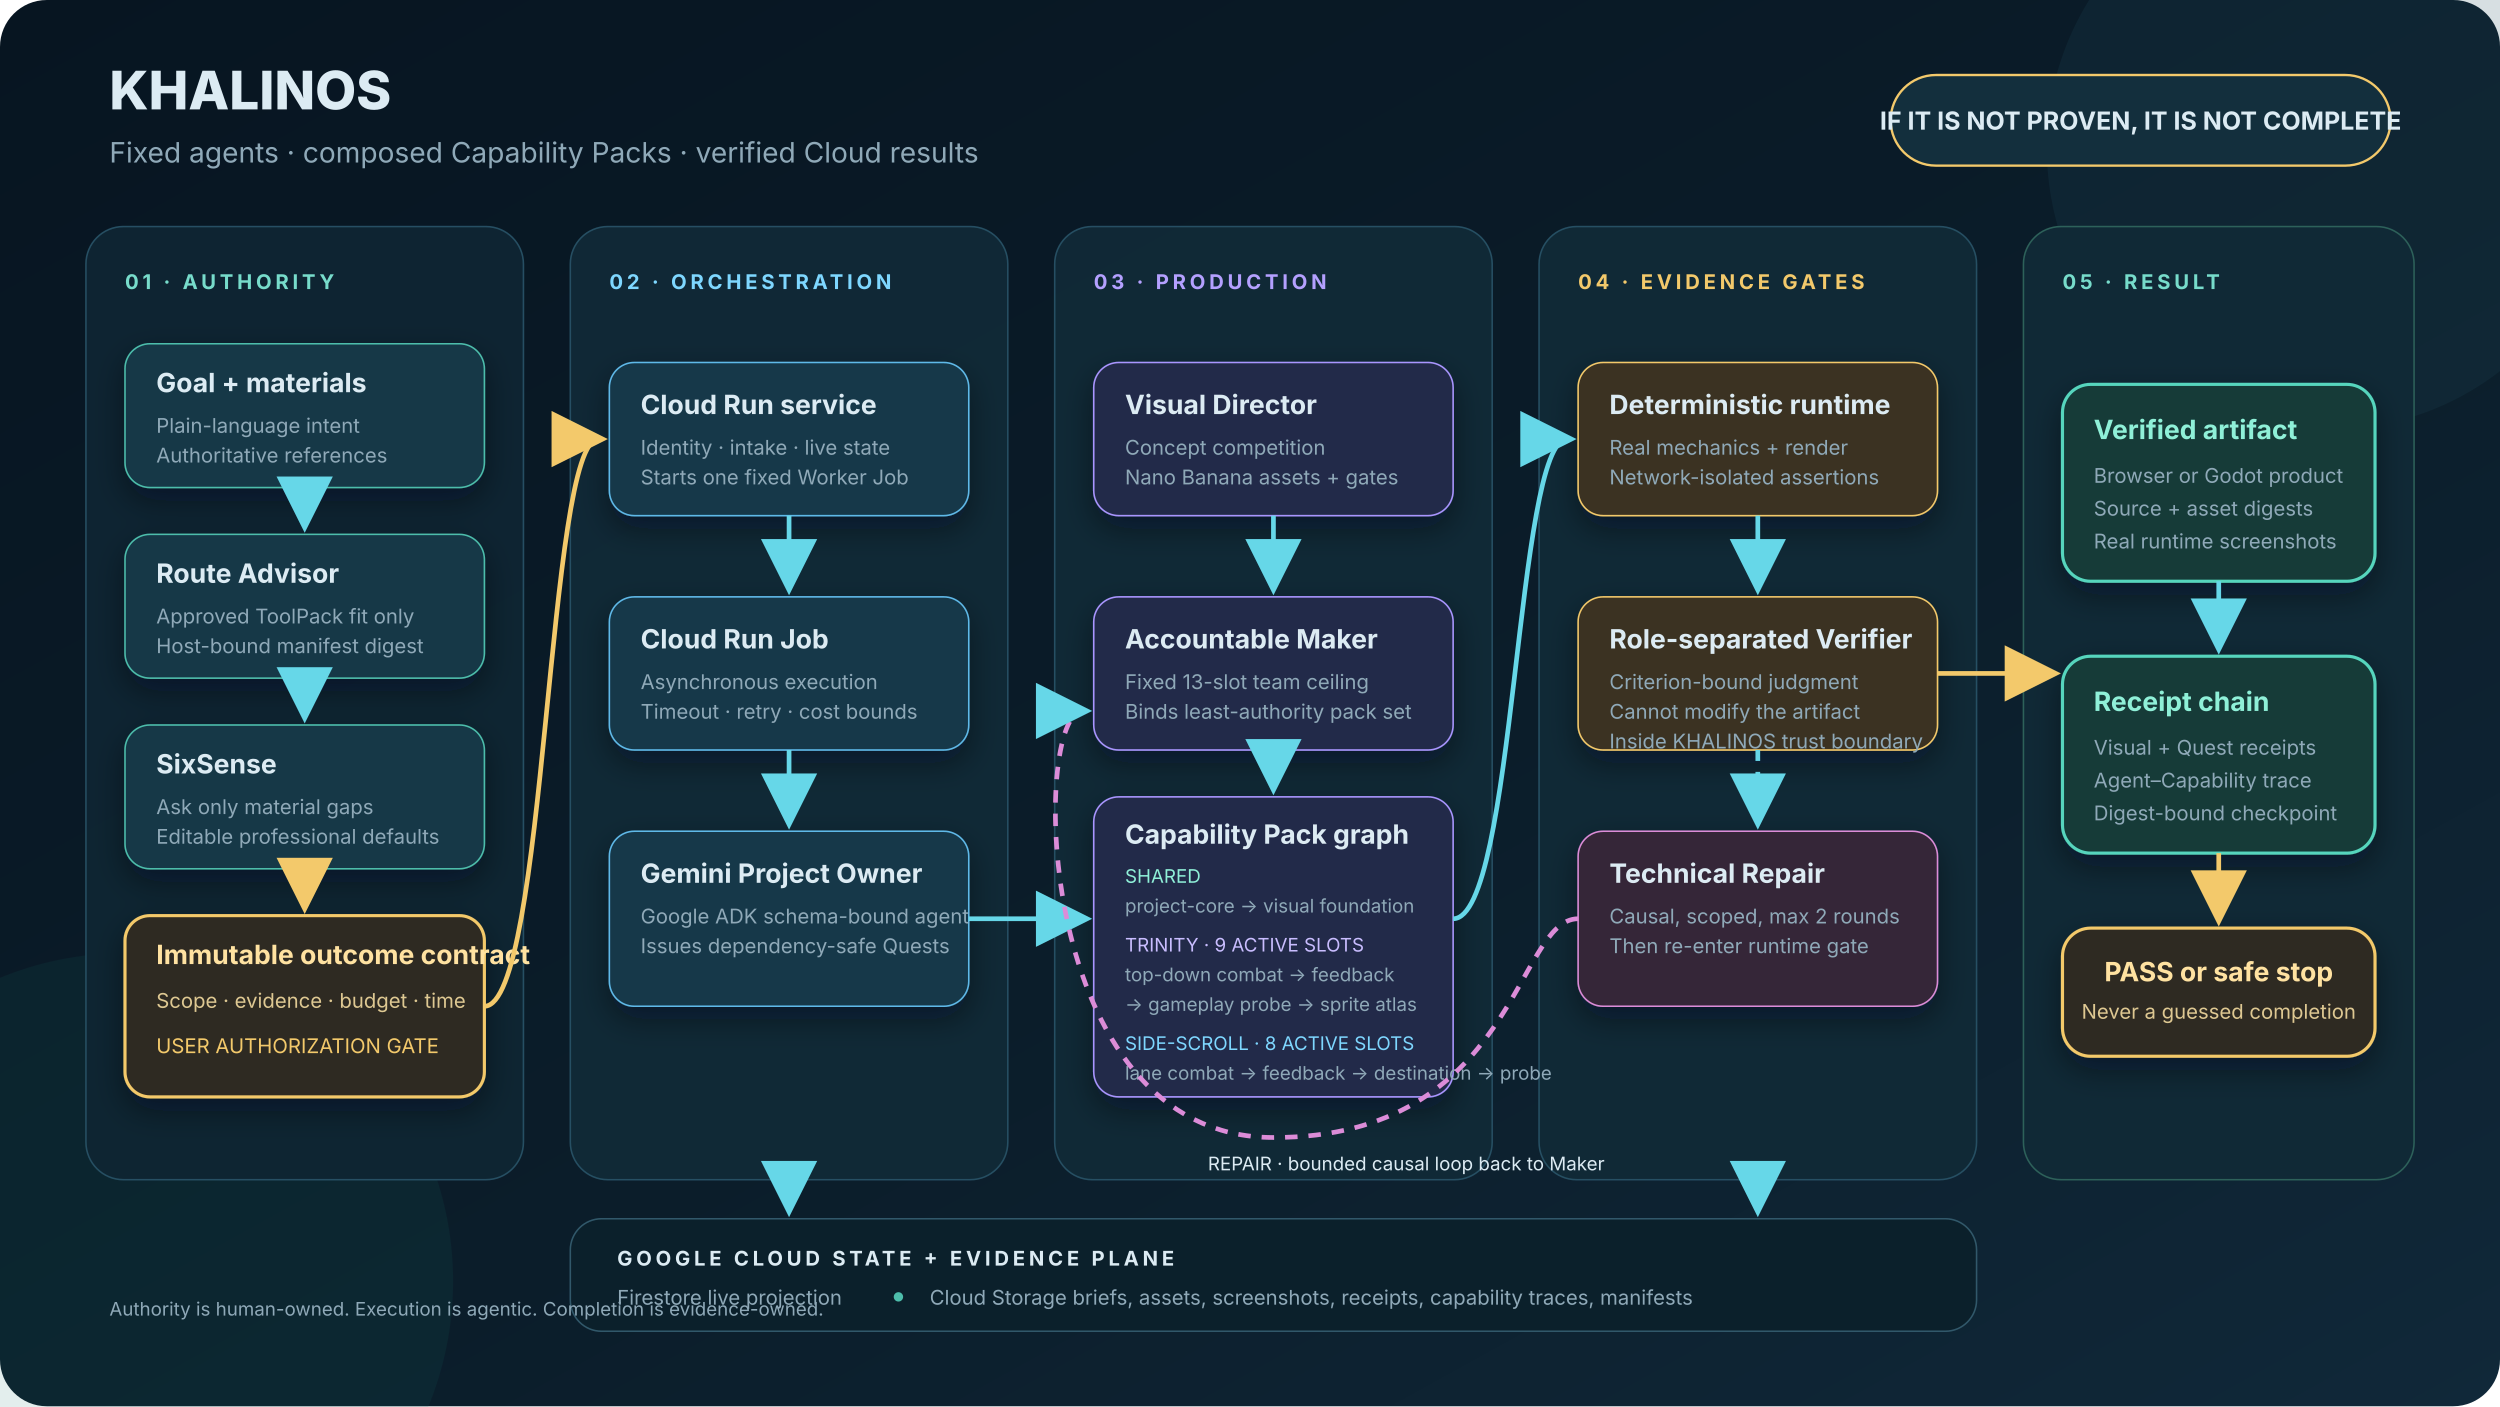
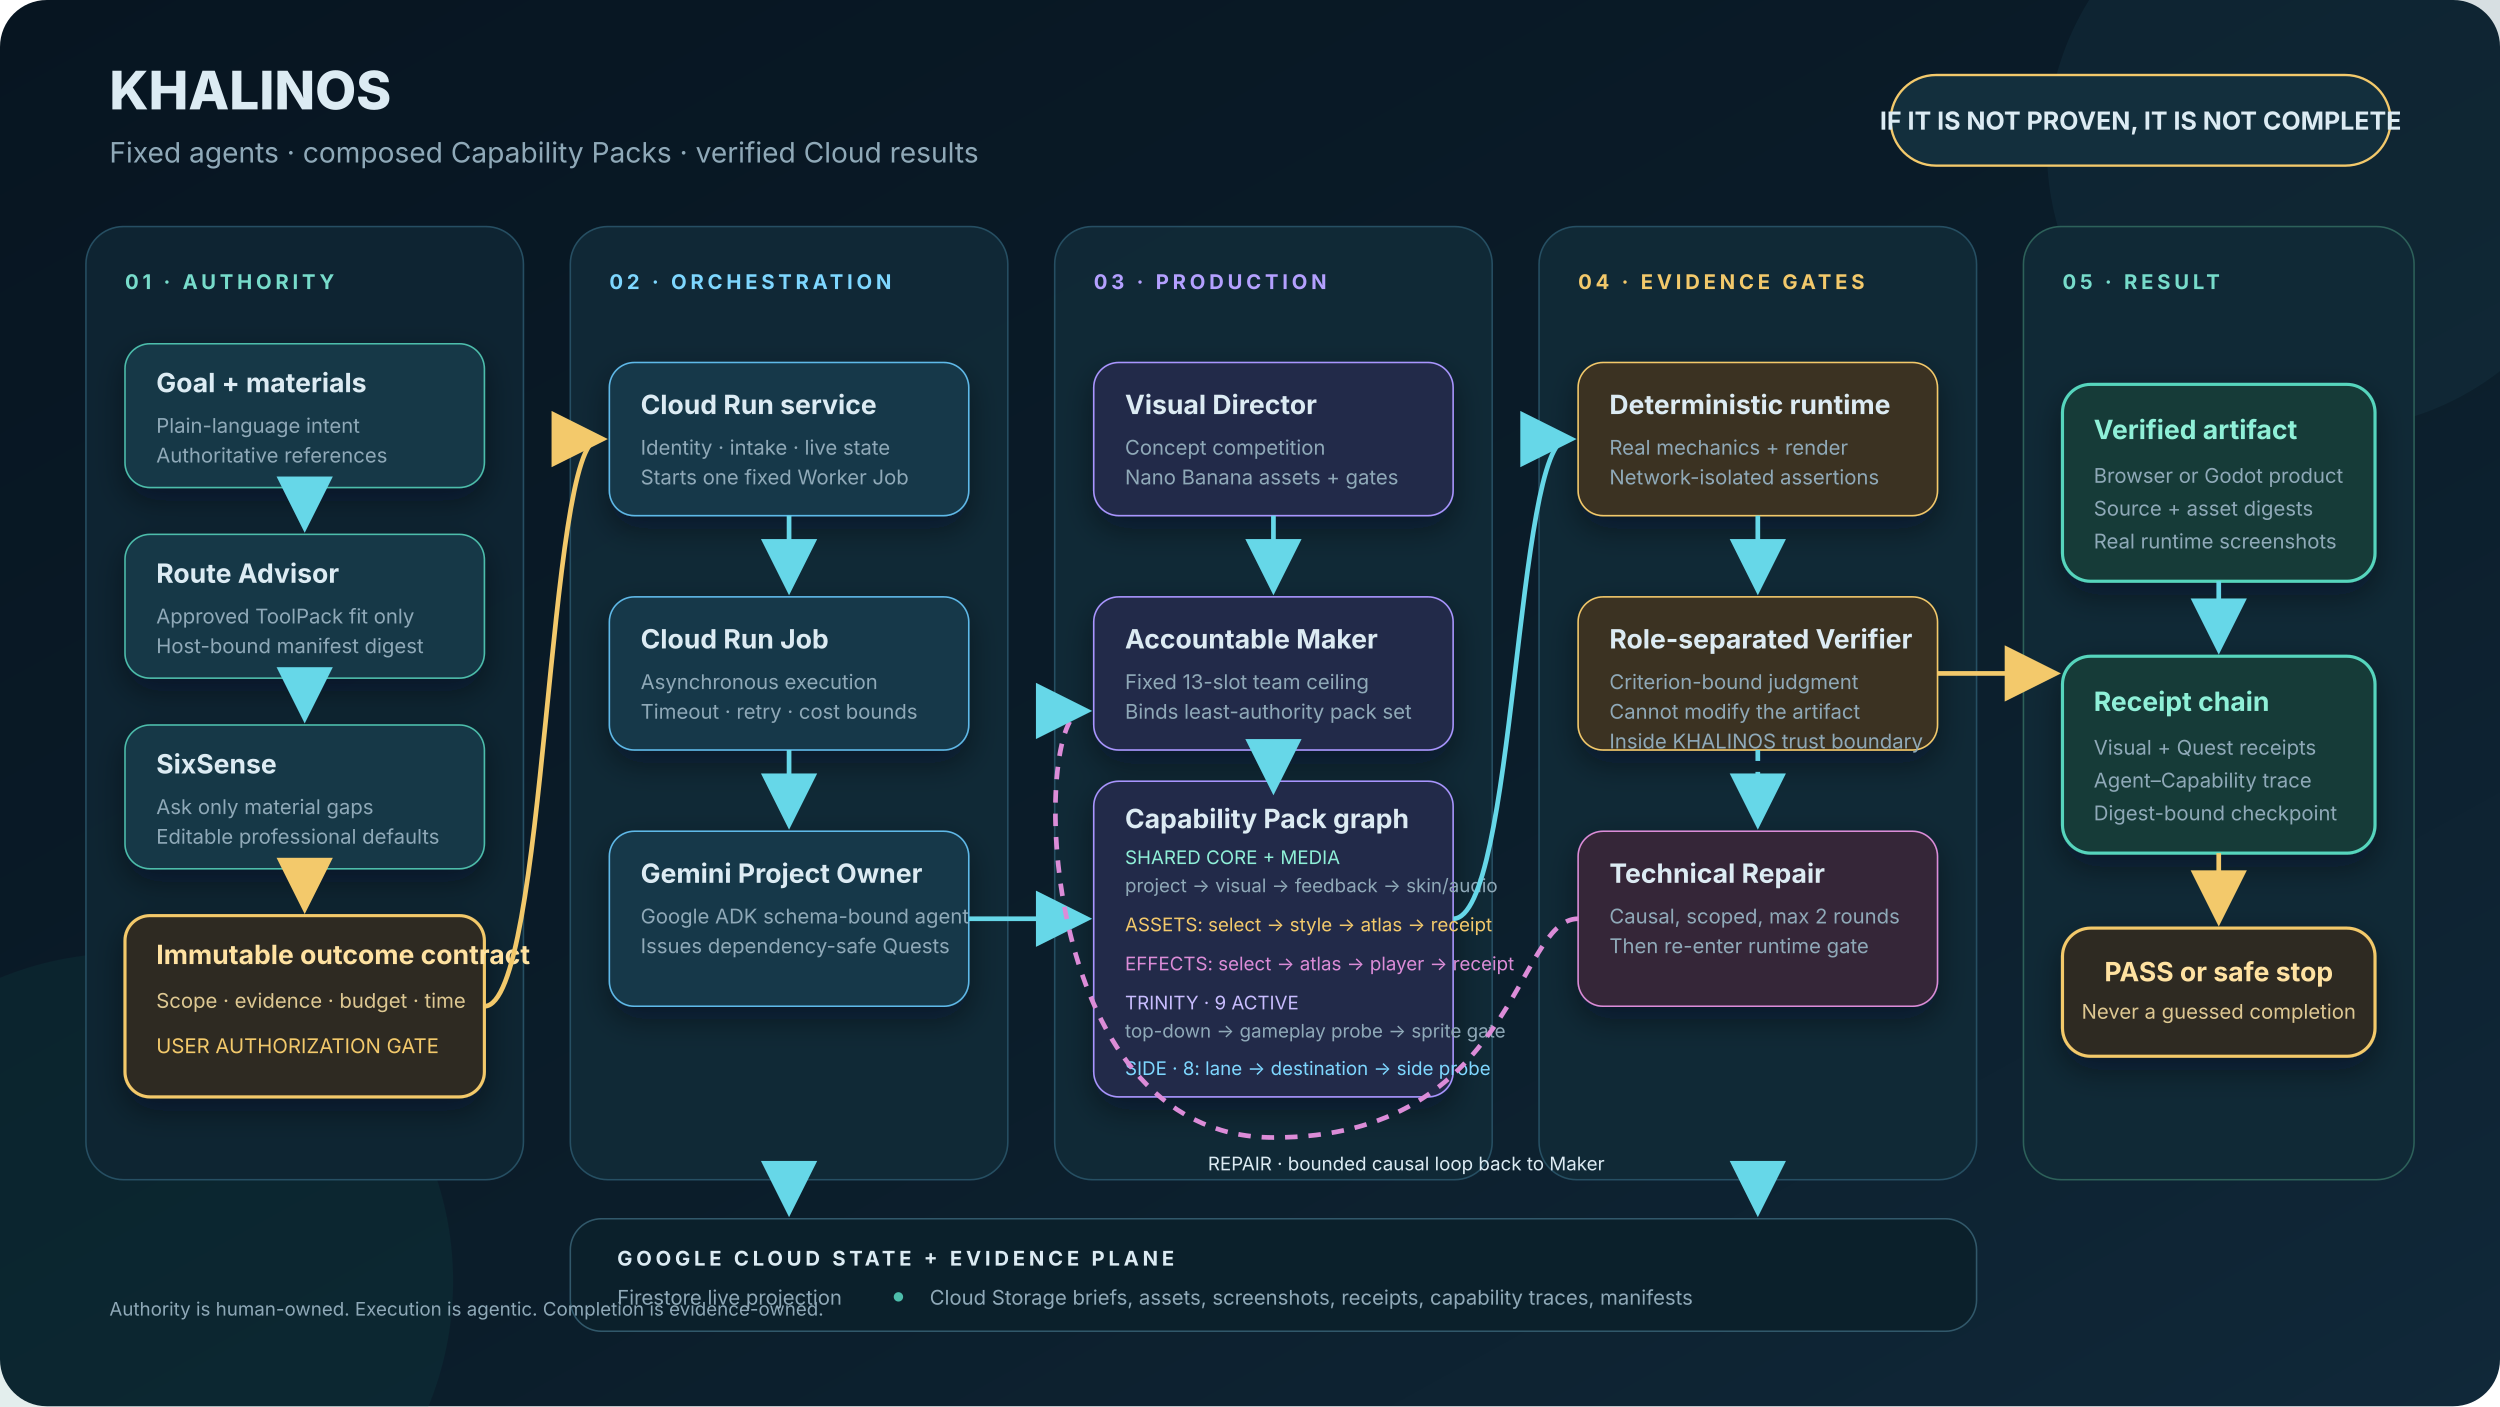
<svg xmlns="http://www.w3.org/2000/svg" width="1600" height="900" viewBox="0 0 1600 900" role="img" aria-labelledby="title desc">
  <defs>
    <linearGradient id="bg" x1="0" y1="0" x2="1" y2="1">
      <stop offset="0" stop-color="#071521" />
      <stop offset="0.56" stop-color="#0b1d2a" />
      <stop offset="1" stop-color="#102839" />
    </linearGradient>
    <linearGradient id="hero" x1="0" y1="0" x2="1" y2="0">
      <stop offset="0" stop-color="#3ce0c5" />
      <stop offset="1" stop-color="#7ed7ff" />
    </linearGradient>
    <filter id="shadow" x="-20%" y="-20%" width="140%" height="140%">
      <feDropShadow dx="0" dy="8" stdDeviation="10" flood-color="#000814" flood-opacity="0.42" />
    </filter>
    <marker id="arrow" markerWidth="12" markerHeight="12" refX="10" refY="6" orient="auto" markerUnits="strokeWidth">
      <path d="M0,0 L12,6 L0,12 z" fill="#66d7e8" />
    </marker>
    <marker id="arrowGold" markerWidth="12" markerHeight="12" refX="10" refY="6" orient="auto" markerUnits="strokeWidth">
      <path d="M0,0 L12,6 L0,12 z" fill="#f3c96b" />
    </marker>
    <style>
      .label { font-family: Inter, Segoe UI, Arial, sans-serif; fill: #dcebf3; }
      .muted { fill: #8fa9b8; }
      .caps { font-size: 13px; font-weight: 700; letter-spacing: 2.4px; }
      .lane-title { font-size: 20px; font-weight: 750; }
      .node-title { font-size: 17px; font-weight: 700; }
      .node-copy { font-size: 13px; }
      .small { font-size: 12px; }
      .flow { fill: none; stroke: #66d7e8; stroke-width: 3; marker-end: url(#arrow); }
      .gold-flow { fill: none; stroke: #f3c96b; stroke-width: 3; marker-end: url(#arrowGold); }
      .dash { stroke-dasharray: 7 7; }
    </style>
  </defs>
  <rect width="1600" height="900" rx="30" fill="url(#bg)" />
  <circle cx="1490" cy="95" r="180" fill="#1f5060" opacity="0.18" />
  <circle cx="80" cy="820" r="210" fill="#116b63" opacity="0.12" />
  <text x="70" y="70" class="label" font-size="34" font-weight="800">KHALINOS</text>
  <text x="70" y="104" class="label muted" font-size="18">Fixed agents · composed Capability Packs · verified Cloud results</text>
  <rect x="1210" y="48" width="320" height="58" rx="29" fill="#132f3d" stroke="#f3c96b" stroke-width="1.5" />
  <text x="1370" y="83" class="label" font-size="16" font-weight="700" text-anchor="middle">IF IT IS NOT PROVEN, IT IS NOT COMPLETE</text>
  <g opacity="0.98">
    <rect x="55" y="145" width="280" height="610" rx="24" fill="#0e2532" stroke="#275064" />
    <rect x="365" y="145" width="280" height="610" rx="24" fill="#102936" stroke="#275064" />
    <rect x="675" y="145" width="280" height="610" rx="24" fill="#102936" stroke="#275064" />
    <rect x="985" y="145" width="280" height="610" rx="24" fill="#102936" stroke="#275064" />
    <rect x="1295" y="145" width="250" height="610" rx="24" fill="#102936" stroke="#2e625b" />
  </g>
  <g class="label">
    <text x="80" y="185" class="caps" fill="#77dccb">01 · AUTHORITY</text>
    <text x="390" y="185" class="caps" fill="#7ed7ff">02 · ORCHESTRATION</text>
    <text x="700" y="185" class="caps" fill="#b4a0ff">03 · PRODUCTION</text>
    <text x="1010" y="185" class="caps" fill="#f3c96b">04 · EVIDENCE GATES</text>
    <text x="1320" y="185" class="caps" fill="#77dccb">05 · RESULT</text>
  </g>
  <g filter="url(#shadow)">
    <rect x="80" y="220" width="230" height="92" rx="16" fill="#143746" stroke="#4dbdab" />
    <rect x="80" y="342" width="230" height="92" rx="16" fill="#143746" stroke="#4dbdab" />
    <rect x="80" y="464" width="230" height="92" rx="16" fill="#143746" stroke="#4dbdab" />
    <rect x="80" y="586" width="230" height="116" rx="16" fill="#2f2a20" stroke="#f3c96b" stroke-width="2" />
  </g>
  <g class="label">
    <text x="100" y="251" class="node-title">Goal + materials</text>
    <text x="100" y="277" class="node-copy muted">Plain-language intent</text>
    <text x="100" y="296" class="node-copy muted">Authoritative references</text>
    <text x="100" y="373" class="node-title">Route Advisor</text>
    <text x="100" y="399" class="node-copy muted">Approved ToolPack fit only</text>
    <text x="100" y="418" class="node-copy muted">Host-bound manifest digest</text>
    <text x="100" y="495" class="node-title">SixSense</text>
    <text x="100" y="521" class="node-copy muted">Ask only material gaps</text>
    <text x="100" y="540" class="node-copy muted">Editable professional defaults</text>
    <text x="100" y="617" class="node-title" fill="#ffe2a1">Immutable outcome contract</text>
    <text x="100" y="645" class="node-copy" fill="#dec892">Scope · evidence · budget · time</text>
    <text x="100" y="674" class="node-copy" fill="#f3c96b">USER AUTHORIZATION GATE</text>
  </g>
  <g filter="url(#shadow)">
    <rect x="390" y="232" width="230" height="98" rx="16" fill="#15384a" stroke="#5fb9e8" />
    <rect x="390" y="382" width="230" height="98" rx="16" fill="#15384a" stroke="#5fb9e8" />
    <rect x="390" y="532" width="230" height="112" rx="16" fill="#15384a" stroke="#5fb9e8" />
  </g>
  <g class="label">
    <text x="410" y="265" class="node-title">Cloud Run service</text>
    <text x="410" y="291" class="node-copy muted">Identity · intake · live state</text>
    <text x="410" y="310" class="node-copy muted">Starts one fixed Worker Job</text>
    <text x="410" y="415" class="node-title">Cloud Run Job</text>
    <text x="410" y="441" class="node-copy muted">Asynchronous execution</text>
    <text x="410" y="460" class="node-copy muted">Timeout · retry · cost bounds</text>
    <text x="410" y="565" class="node-title">Gemini Project Owner</text>
    <text x="410" y="591" class="node-copy muted">Google ADK schema-bound agent</text>
    <text x="410" y="610" class="node-copy muted">Issues dependency-safe Quests</text>
  </g>
  <g filter="url(#shadow)">
    <rect x="700" y="232" width="230" height="98" rx="16" fill="#242c48" stroke="#a995ff" />
    <rect x="700" y="382" width="230" height="98" rx="16" fill="#242c48" stroke="#a995ff" />
-     <rect x="700" y="510" width="230" height="192" rx="16" fill="#242c48" stroke="#a995ff" />
+     <rect x="700" y="500" width="230" height="202" rx="16" fill="#242c48" stroke="#a995ff" />
  </g>
  <g class="label">
    <text x="720" y="265" class="node-title">Visual Director</text>
    <text x="720" y="291" class="node-copy muted">Concept competition</text>
    <text x="720" y="310" class="node-copy muted">Nano Banana assets + gates</text>
    <text x="720" y="415" class="node-title">Accountable Maker</text>
    <text x="720" y="441" class="node-copy muted">Fixed 13-slot team ceiling</text>
    <text x="720" y="460" class="node-copy muted">Binds least-authority pack set</text>
-     <text x="720" y="540" class="node-title">Capability Pack graph</text>
-     <text x="720" y="565" class="small" fill="#8ff0d8">SHARED</text>
-     <text x="720" y="584" class="small muted">project-core → visual foundation</text>
-     <text x="720" y="609" class="small" fill="#c9bdff">TRINITY · 9 ACTIVE SLOTS</text>
-     <text x="720" y="628" class="small muted">top-down combat → feedback</text>
-     <text x="720" y="647" class="small muted">→ gameplay probe → sprite atlas</text>
-     <text x="720" y="672" class="small" fill="#7ed7ff">SIDE-SCROLL · 8 ACTIVE SLOTS</text>
-     <text x="720" y="691" class="small muted" font-size="11">lane combat → feedback → destination → probe</text>
+     <text x="720" y="530" class="node-title">Capability Pack graph</text>
+     <text x="720" y="553" class="small" fill="#8ff0d8">SHARED CORE + MEDIA</text>
+     <text x="720" y="571" class="small muted" font-size="10">project → visual → feedback → skin/audio</text>
+     <text x="720" y="596" class="small" fill="#f3c96b" font-size="9">ASSETS: select → style → atlas → receipt</text>
+     <text x="720" y="621" class="small" fill="#dc8cd8" font-size="9">EFFECTS: select → atlas → player → receipt</text>
+     <text x="720" y="646" class="small" fill="#c9bdff">TRINITY · 9 ACTIVE</text>
+     <text x="720" y="664" class="small muted" font-size="9">top-down → gameplay probe → sprite gate</text>
+     <text x="720" y="688" class="small" fill="#7ed7ff" font-size="9">SIDE · 8: lane → destination → side probe</text>
  </g>
  <g filter="url(#shadow)">
    <rect x="1010" y="232" width="230" height="98" rx="16" fill="#3a3020" stroke="#f3c96b" />
    <rect x="1010" y="382" width="230" height="98" rx="16" fill="#3a3020" stroke="#f3c96b" />
    <rect x="1010" y="532" width="230" height="112" rx="16" fill="#342638" stroke="#dc8cd8" />
  </g>
  <g class="label">
    <text x="1030" y="265" class="node-title">Deterministic runtime</text>
    <text x="1030" y="291" class="node-copy muted">Real mechanics + render</text>
    <text x="1030" y="310" class="node-copy muted">Network-isolated assertions</text>
    <text x="1030" y="415" class="node-title">Role-separated Verifier</text>
    <text x="1030" y="441" class="node-copy muted">Criterion-bound judgment</text>
    <text x="1030" y="460" class="node-copy muted">Cannot modify the artifact</text>
    <text x="1030" y="479" class="node-copy muted">Inside KHALINOS trust boundary</text>
    <text x="1030" y="565" class="node-title">Technical Repair</text>
    <text x="1030" y="591" class="node-copy muted">Causal, scoped, max 2 rounds</text>
    <text x="1030" y="610" class="node-copy muted">Then re-enter runtime gate</text>
  </g>
  <g filter="url(#shadow)">
    <rect x="1320" y="246" width="200" height="126" rx="18" fill="#123b38" stroke="#57d5bd" stroke-width="2" />
    <rect x="1320" y="420" width="200" height="126" rx="18" fill="#123b38" stroke="#57d5bd" stroke-width="2" />
    <rect x="1320" y="594" width="200" height="82" rx="18" fill="#2f2a20" stroke="#f3c96b" stroke-width="2" />
  </g>
  <g class="label">
    <text x="1340" y="281" class="node-title" fill="#8ff0d8">Verified artifact</text>
    <text x="1340" y="309" class="node-copy muted">Browser or Godot product</text>
    <text x="1340" y="330" class="node-copy muted">Source + asset digests</text>
    <text x="1340" y="351" class="node-copy muted">Real runtime screenshots</text>
    <text x="1340" y="455" class="node-title" fill="#8ff0d8">Receipt chain</text>
    <text x="1340" y="483" class="node-copy muted">Visual + Quest receipts</text>
    <text x="1340" y="504" class="node-copy muted">Agent–Capability trace</text>
    <text x="1340" y="525" class="node-copy muted">Digest-bound checkpoint</text>
    <text x="1420" y="628" class="node-title" fill="#ffe2a1" text-anchor="middle">PASS or safe stop</text>
    <text x="1420" y="652" class="node-copy" fill="#dec892" text-anchor="middle">Never a guessed completion</text>
  </g>
  <path class="flow" d="M195 312 V335" />
  <path class="flow" d="M195 434 V457" />
  <path class="gold-flow" d="M195 556 V579" />
  <path class="gold-flow" d="M310 644 C350 644 350 281 383 281" />
  <path class="flow" d="M505 330 V375" />
  <path class="flow" d="M505 480 V525" />
  <path class="flow" d="M620 588 H693" />
  <path class="flow" d="M815 330 V375" />
  <path class="flow" d="M815 480 V503" />
  <path class="flow" d="M930 588 C970 588 970 281 1003 281" />
  <path class="flow" d="M1125 330 V375" />
  <path class="gold-flow" d="M1240 431 H1313" />
  <path class="flow" d="M1420 372 V413" />
  <path class="gold-flow" d="M1420 546 V587" />
  <path class="flow dash" d="M1125 480 V525" />
  <path d="M1010 588 C970 588 970 728 815 728 C660 728 660 455 693 455" fill="none" stroke="#dc8cd8" stroke-width="3" stroke-dasharray="8 7" marker-end="url(#arrow)" />
  <text x="900" y="749" class="label small" fill="#dc8cd8" text-anchor="middle">REPAIR · bounded causal loop back to Maker</text>
  <rect x="365" y="780" width="900" height="72" rx="20" fill="#0b202b" stroke="#31586a" />
  <text x="395" y="810" class="label caps" fill="#7ed7ff">GOOGLE CLOUD STATE + EVIDENCE PLANE</text>
  <text x="395" y="835" class="label node-copy muted">Firestore live projection</text>
  <circle cx="575" cy="830" r="3" fill="#4dbdab" />
  <text x="595" y="835" class="label node-copy muted">Cloud Storage briefs, assets, screenshots, receipts, capability traces, manifests</text>
  <path class="flow dash" d="M505 755 V773" />
  <path class="flow dash" d="M1125 755 V773" />
  <text x="70" y="842" class="label small muted">Authority is human-owned. Execution is agentic. Completion is evidence-owned.</text>
</svg>
